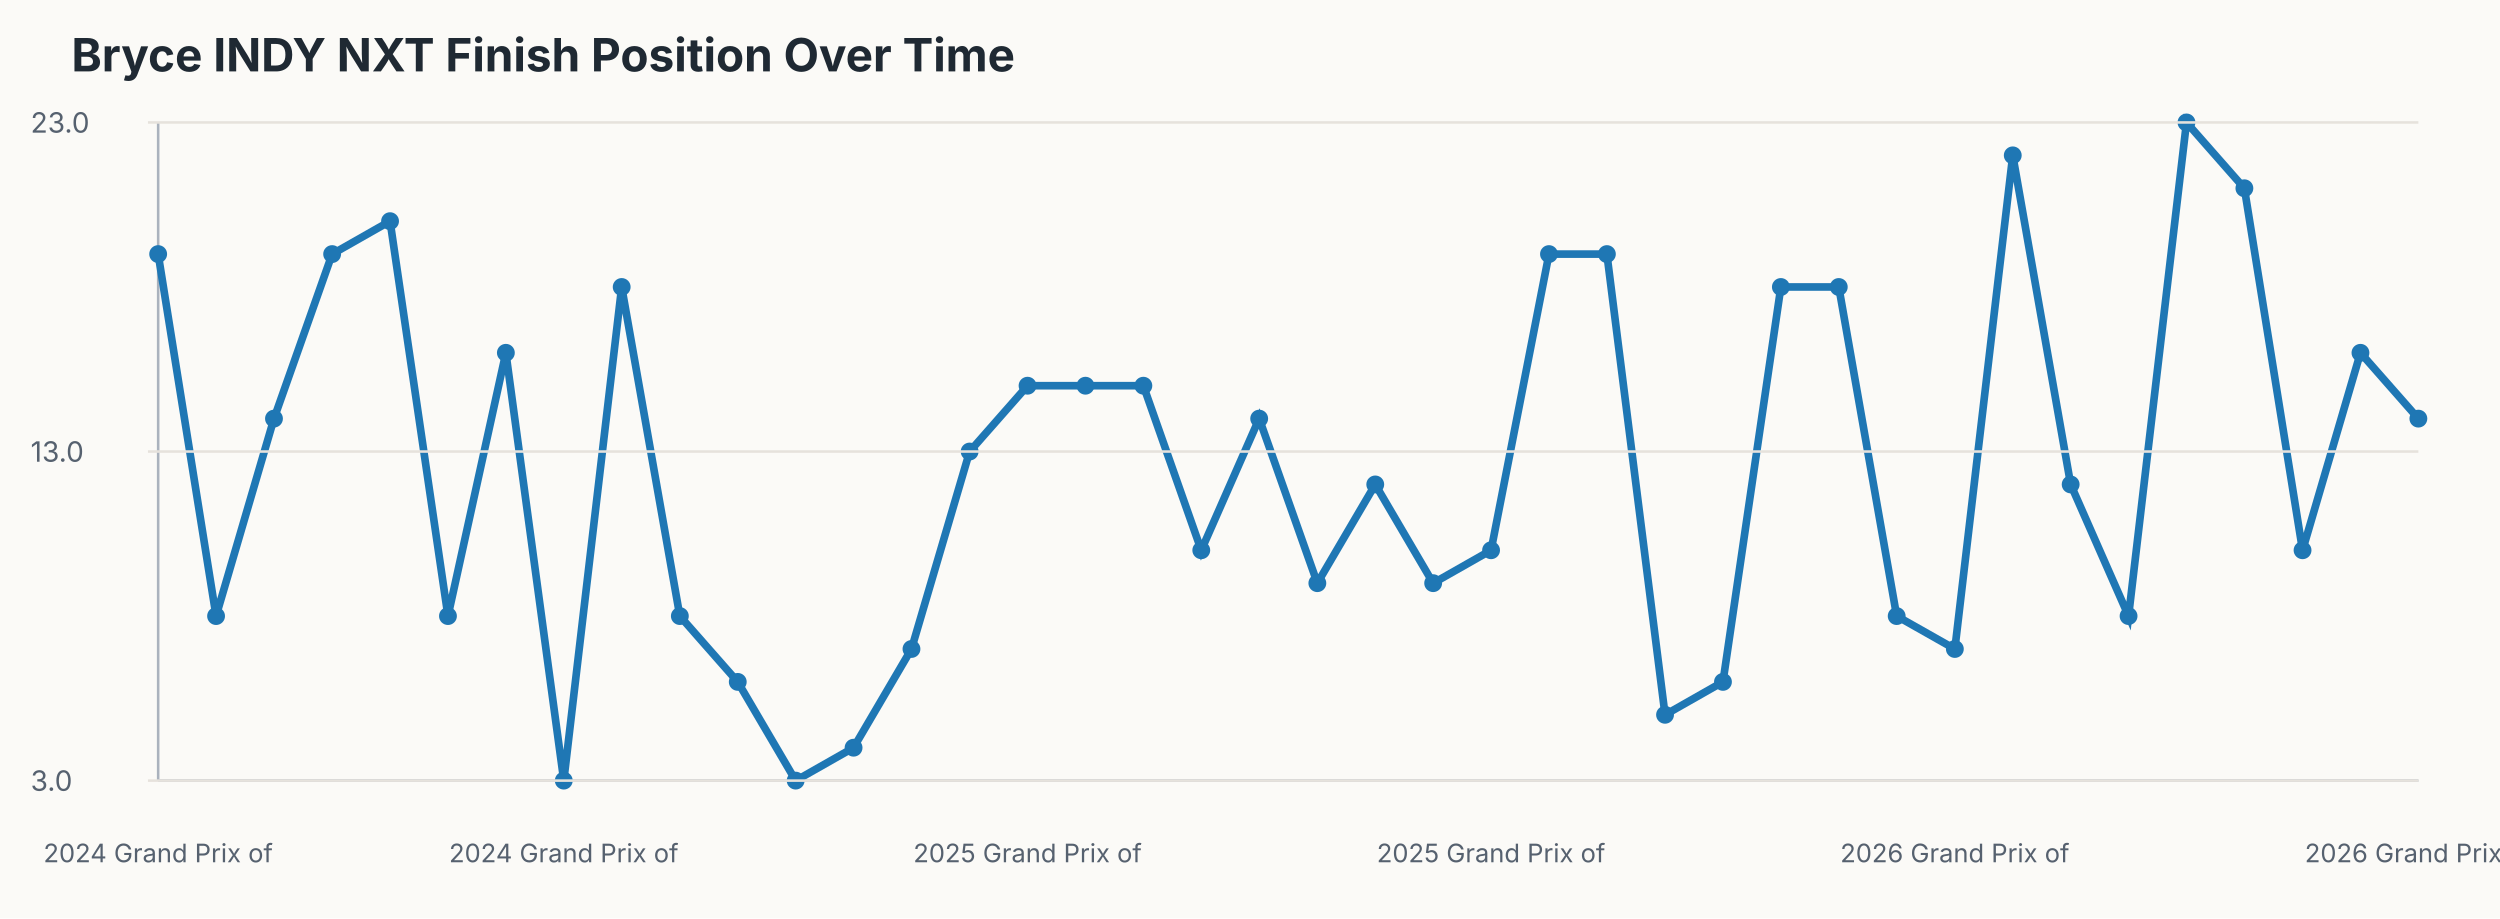
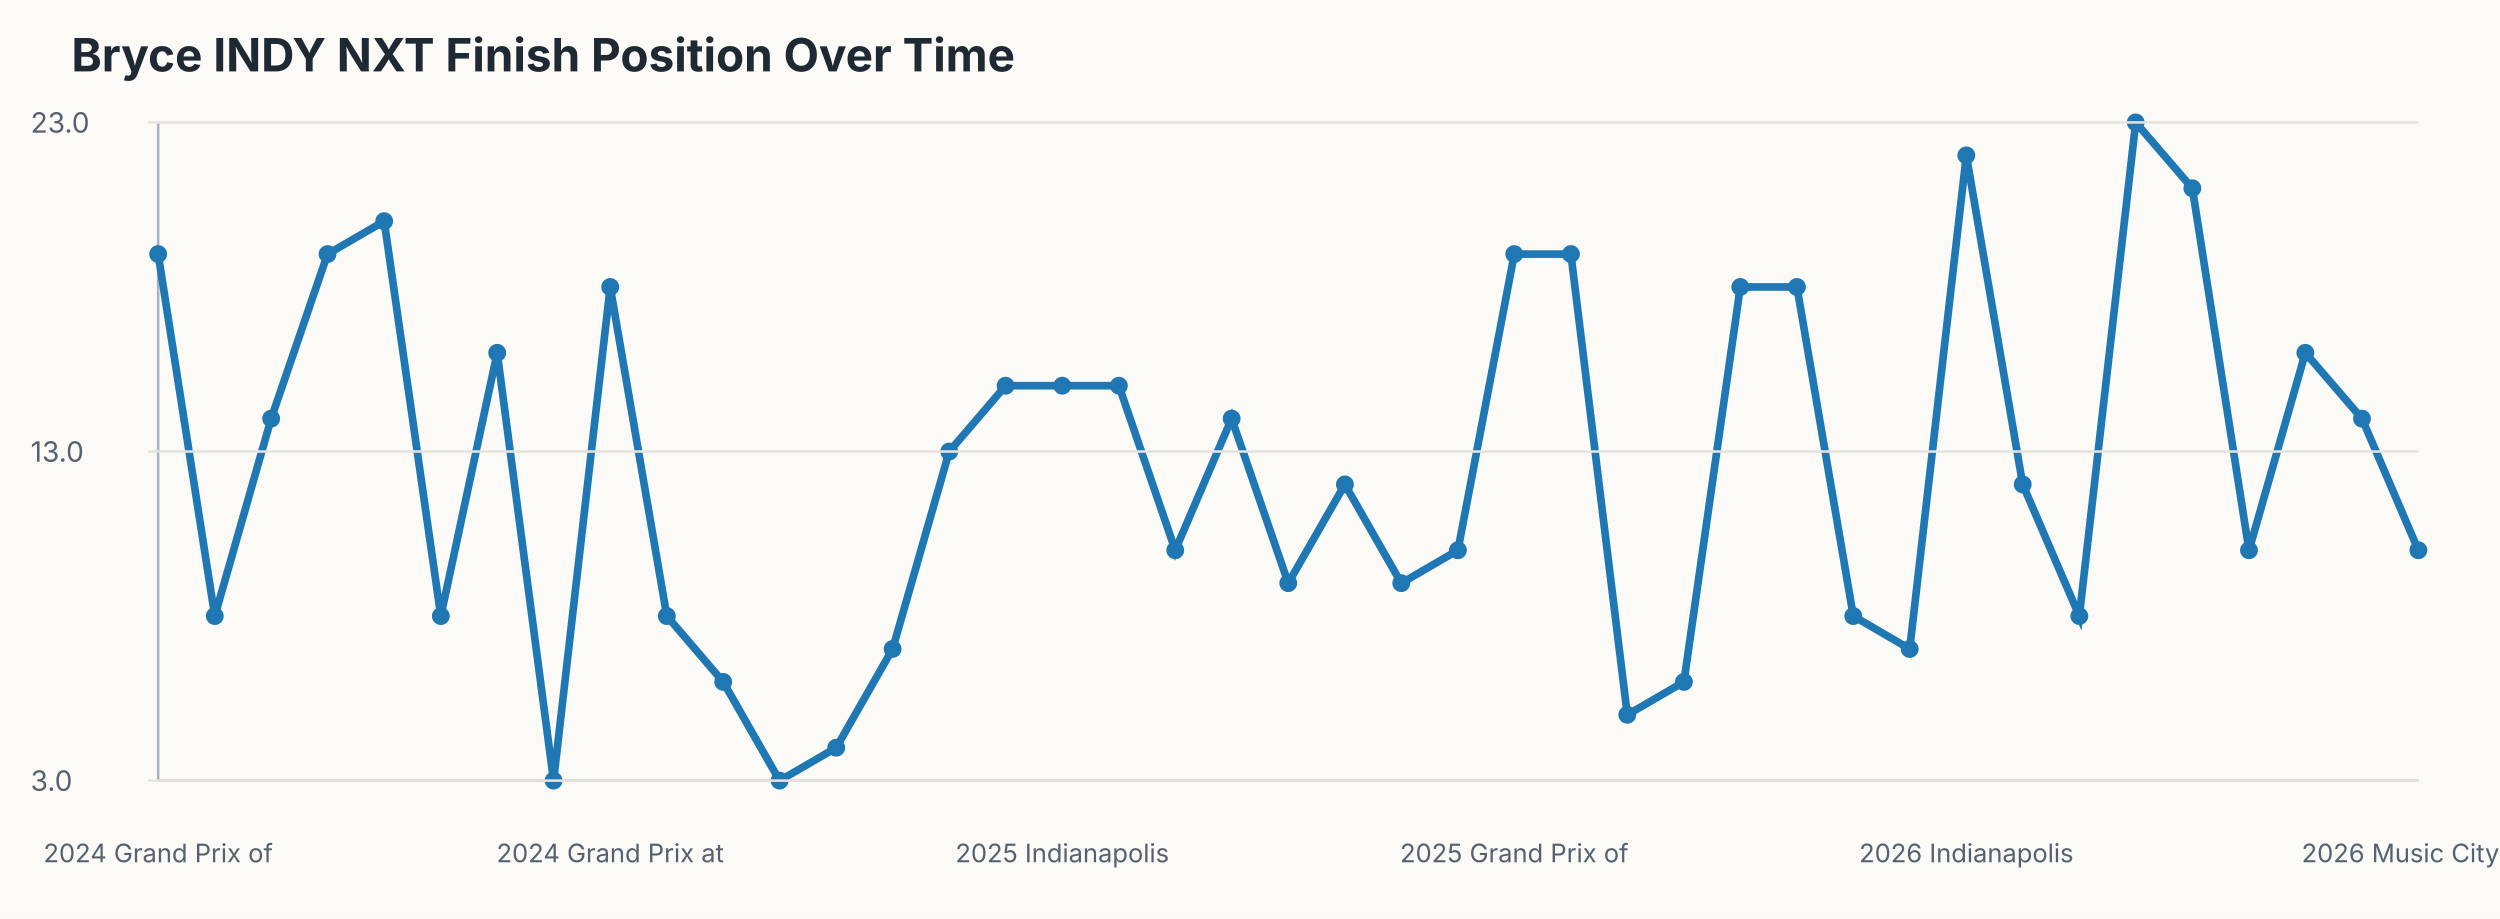
<svg xmlns="http://www.w3.org/2000/svg" width="980" height="360" viewBox="0 0 980 360">
  <rect width="100%" height="100%" fill="#fbfaf7" />
  <text x="28" y="28" font-family="Inter, Arial" font-size="18" font-weight="700" fill="#1f2933">Bryce INDY NXT Finish Position Over Time</text>
  <line x1="62" y1="48" x2="62" y2="306" stroke="#aab2bd" />
  <line x1="62" y1="306" x2="948" y2="306" stroke="#aab2bd" />
-   <polyline fill="none" stroke="#1f77b4" stroke-width="3" points="62.0,99.6 84.7,241.5 107.4,164.1 130.2,99.6 152.9,86.7 175.6,241.5 198.3,138.3 221.0,306.0 243.7,112.5 266.5,241.5 289.2,267.3 311.9,306.0 334.6,293.1 357.3,254.4 380.1,177.0 402.8,151.2 425.5,151.2 448.2,151.2 470.9,215.7 493.6,164.1 516.4,228.6 539.1,189.9 561.8,228.6 584.5,215.7 607.2,99.6 629.9,99.6 652.7,280.2 675.4,267.3 698.1,112.5 720.8,112.5 743.5,241.5 766.3,254.4 789.0,60.9 811.7,189.9 834.4,241.5 857.1,48.0 879.8,73.8 902.6,215.7 925.3,138.3 948.0,164.1" />
+   <polyline fill="none" stroke="#1f77b4" stroke-width="3" points="62.0,99.6 84.2,241.5 106.3,164.1 128.4,99.6 150.6,86.7 172.8,241.5 194.9,138.3 217.0,306.0 239.2,112.5 261.4,241.5 283.5,267.3 305.6,306.0 327.8,293.1 349.9,254.4 372.1,177.0 394.2,151.2 416.4,151.2 438.6,151.2 460.7,215.7 482.8,164.1 505.0,228.6 527.2,189.9 549.3,228.6 571.5,215.7 593.6,99.6 615.8,99.6 637.9,280.2 660.1,267.3 682.2,112.5 704.4,112.5 726.5,241.5 748.6,254.4 770.8,60.9 792.9,189.9 815.1,241.5 837.2,48.0 859.4,73.8 881.6,215.7 903.7,138.3 925.9,164.1 948.0,215.7" />
  <circle cx="62.0" cy="99.6" r="3.5" fill="#1f77b4" />
-   <circle cx="84.7" cy="241.5" r="3.5" fill="#1f77b4" />
-   <circle cx="107.4" cy="164.1" r="3.5" fill="#1f77b4" />
-   <circle cx="130.2" cy="99.6" r="3.5" fill="#1f77b4" />
-   <circle cx="152.9" cy="86.7" r="3.5" fill="#1f77b4" />
-   <circle cx="175.6" cy="241.5" r="3.5" fill="#1f77b4" />
-   <circle cx="198.3" cy="138.3" r="3.5" fill="#1f77b4" />
-   <circle cx="221.0" cy="306.0" r="3.5" fill="#1f77b4" />
-   <circle cx="243.7" cy="112.5" r="3.5" fill="#1f77b4" />
-   <circle cx="266.5" cy="241.5" r="3.5" fill="#1f77b4" />
-   <circle cx="289.2" cy="267.3" r="3.5" fill="#1f77b4" />
-   <circle cx="311.9" cy="306.0" r="3.5" fill="#1f77b4" />
-   <circle cx="334.6" cy="293.1" r="3.5" fill="#1f77b4" />
-   <circle cx="357.3" cy="254.4" r="3.5" fill="#1f77b4" />
-   <circle cx="380.1" cy="177.0" r="3.5" fill="#1f77b4" />
-   <circle cx="402.8" cy="151.2" r="3.5" fill="#1f77b4" />
-   <circle cx="425.5" cy="151.2" r="3.5" fill="#1f77b4" />
-   <circle cx="448.2" cy="151.2" r="3.5" fill="#1f77b4" />
-   <circle cx="470.9" cy="215.7" r="3.5" fill="#1f77b4" />
-   <circle cx="493.6" cy="164.1" r="3.5" fill="#1f77b4" />
-   <circle cx="516.4" cy="228.6" r="3.5" fill="#1f77b4" />
-   <circle cx="539.1" cy="189.9" r="3.5" fill="#1f77b4" />
-   <circle cx="561.8" cy="228.6" r="3.5" fill="#1f77b4" />
-   <circle cx="584.5" cy="215.7" r="3.5" fill="#1f77b4" />
-   <circle cx="607.2" cy="99.6" r="3.5" fill="#1f77b4" />
-   <circle cx="629.9" cy="99.6" r="3.5" fill="#1f77b4" />
-   <circle cx="652.7" cy="280.2" r="3.5" fill="#1f77b4" />
-   <circle cx="675.4" cy="267.3" r="3.5" fill="#1f77b4" />
-   <circle cx="698.1" cy="112.5" r="3.5" fill="#1f77b4" />
-   <circle cx="720.8" cy="112.5" r="3.5" fill="#1f77b4" />
-   <circle cx="743.5" cy="241.5" r="3.5" fill="#1f77b4" />
-   <circle cx="766.3" cy="254.4" r="3.5" fill="#1f77b4" />
-   <circle cx="789.0" cy="60.9" r="3.5" fill="#1f77b4" />
-   <circle cx="811.7" cy="189.9" r="3.5" fill="#1f77b4" />
-   <circle cx="834.4" cy="241.5" r="3.5" fill="#1f77b4" />
-   <circle cx="857.1" cy="48.0" r="3.5" fill="#1f77b4" />
-   <circle cx="879.8" cy="73.8" r="3.5" fill="#1f77b4" />
-   <circle cx="902.6" cy="215.7" r="3.5" fill="#1f77b4" />
-   <circle cx="925.3" cy="138.3" r="3.5" fill="#1f77b4" />
-   <circle cx="948.0" cy="164.1" r="3.5" fill="#1f77b4" />
+   <circle cx="84.2" cy="241.5" r="3.5" fill="#1f77b4" />
+   <circle cx="106.3" cy="164.1" r="3.5" fill="#1f77b4" />
+   <circle cx="128.4" cy="99.6" r="3.5" fill="#1f77b4" />
+   <circle cx="150.6" cy="86.7" r="3.5" fill="#1f77b4" />
+   <circle cx="172.8" cy="241.5" r="3.5" fill="#1f77b4" />
+   <circle cx="194.9" cy="138.3" r="3.5" fill="#1f77b4" />
+   <circle cx="217.0" cy="306.0" r="3.5" fill="#1f77b4" />
+   <circle cx="239.2" cy="112.5" r="3.5" fill="#1f77b4" />
+   <circle cx="261.4" cy="241.5" r="3.5" fill="#1f77b4" />
+   <circle cx="283.5" cy="267.3" r="3.5" fill="#1f77b4" />
+   <circle cx="305.6" cy="306.0" r="3.5" fill="#1f77b4" />
+   <circle cx="327.8" cy="293.1" r="3.5" fill="#1f77b4" />
+   <circle cx="349.9" cy="254.4" r="3.5" fill="#1f77b4" />
+   <circle cx="372.1" cy="177.0" r="3.5" fill="#1f77b4" />
+   <circle cx="394.2" cy="151.2" r="3.5" fill="#1f77b4" />
+   <circle cx="416.4" cy="151.2" r="3.5" fill="#1f77b4" />
+   <circle cx="438.6" cy="151.2" r="3.5" fill="#1f77b4" />
+   <circle cx="460.7" cy="215.7" r="3.5" fill="#1f77b4" />
+   <circle cx="482.8" cy="164.1" r="3.5" fill="#1f77b4" />
+   <circle cx="505.0" cy="228.6" r="3.5" fill="#1f77b4" />
+   <circle cx="527.2" cy="189.9" r="3.5" fill="#1f77b4" />
+   <circle cx="549.3" cy="228.6" r="3.5" fill="#1f77b4" />
+   <circle cx="571.5" cy="215.7" r="3.5" fill="#1f77b4" />
+   <circle cx="593.6" cy="99.6" r="3.5" fill="#1f77b4" />
+   <circle cx="615.8" cy="99.6" r="3.5" fill="#1f77b4" />
+   <circle cx="637.9" cy="280.2" r="3.5" fill="#1f77b4" />
+   <circle cx="660.1" cy="267.3" r="3.5" fill="#1f77b4" />
+   <circle cx="682.2" cy="112.5" r="3.5" fill="#1f77b4" />
+   <circle cx="704.4" cy="112.5" r="3.5" fill="#1f77b4" />
+   <circle cx="726.5" cy="241.5" r="3.5" fill="#1f77b4" />
+   <circle cx="748.6" cy="254.4" r="3.5" fill="#1f77b4" />
+   <circle cx="770.8" cy="60.9" r="3.5" fill="#1f77b4" />
+   <circle cx="792.9" cy="189.9" r="3.5" fill="#1f77b4" />
+   <circle cx="815.1" cy="241.5" r="3.5" fill="#1f77b4" />
+   <circle cx="837.2" cy="48.0" r="3.5" fill="#1f77b4" />
+   <circle cx="859.4" cy="73.8" r="3.5" fill="#1f77b4" />
+   <circle cx="881.6" cy="215.7" r="3.5" fill="#1f77b4" />
+   <circle cx="903.7" cy="138.3" r="3.5" fill="#1f77b4" />
+   <circle cx="925.9" cy="164.1" r="3.5" fill="#1f77b4" />
+   <circle cx="948.0" cy="215.7" r="3.5" fill="#1f77b4" />
  <line x1="58" y1="306.0" x2="948" y2="306.0" stroke="#e6e2dc" />
  <text x="12" y="310.0" font-family="Inter, Arial" font-size="11" fill="#56616f">3.0</text>
  <line x1="58" y1="177.0" x2="948" y2="177.0" stroke="#e6e2dc" />
  <text x="12" y="181.0" font-family="Inter, Arial" font-size="11" fill="#56616f">13.0</text>
  <line x1="58" y1="48.0" x2="948" y2="48.0" stroke="#e6e2dc" />
  <text x="12" y="52.0" font-family="Inter, Arial" font-size="11" fill="#56616f">23.0</text>
  <text x="62.0" y="338" text-anchor="middle" font-family="Inter, Arial" font-size="10" fill="#56616f">2024 Grand Prix of</text>
-   <text x="221.0" y="338" text-anchor="middle" font-family="Inter, Arial" font-size="10" fill="#56616f">2024 Grand Prix of</text>
-   <text x="402.8" y="338" text-anchor="middle" font-family="Inter, Arial" font-size="10" fill="#56616f">2025 Grand Prix of</text>
-   <text x="584.5" y="338" text-anchor="middle" font-family="Inter, Arial" font-size="10" fill="#56616f">2025 Grand Prix of</text>
-   <text x="766.3" y="338" text-anchor="middle" font-family="Inter, Arial" font-size="10" fill="#56616f">2026 Grand Prix of</text>
-   <text x="948.0" y="338" text-anchor="middle" font-family="Inter, Arial" font-size="10" fill="#56616f">2026 Grand Prix at</text>
+   <text x="239.2" y="338" text-anchor="middle" font-family="Inter, Arial" font-size="10" fill="#56616f">2024 Grand Prix at</text>
+   <text x="416.4" y="338" text-anchor="middle" font-family="Inter, Arial" font-size="10" fill="#56616f">2025 Indianapolis </text>
+   <text x="593.6" y="338" text-anchor="middle" font-family="Inter, Arial" font-size="10" fill="#56616f">2025 Grand Prix of</text>
+   <text x="770.8" y="338" text-anchor="middle" font-family="Inter, Arial" font-size="10" fill="#56616f">2026 Indianapolis </text>
+   <text x="948.0" y="338" text-anchor="middle" font-family="Inter, Arial" font-size="10" fill="#56616f">2026 Music City Gr</text>
</svg>
